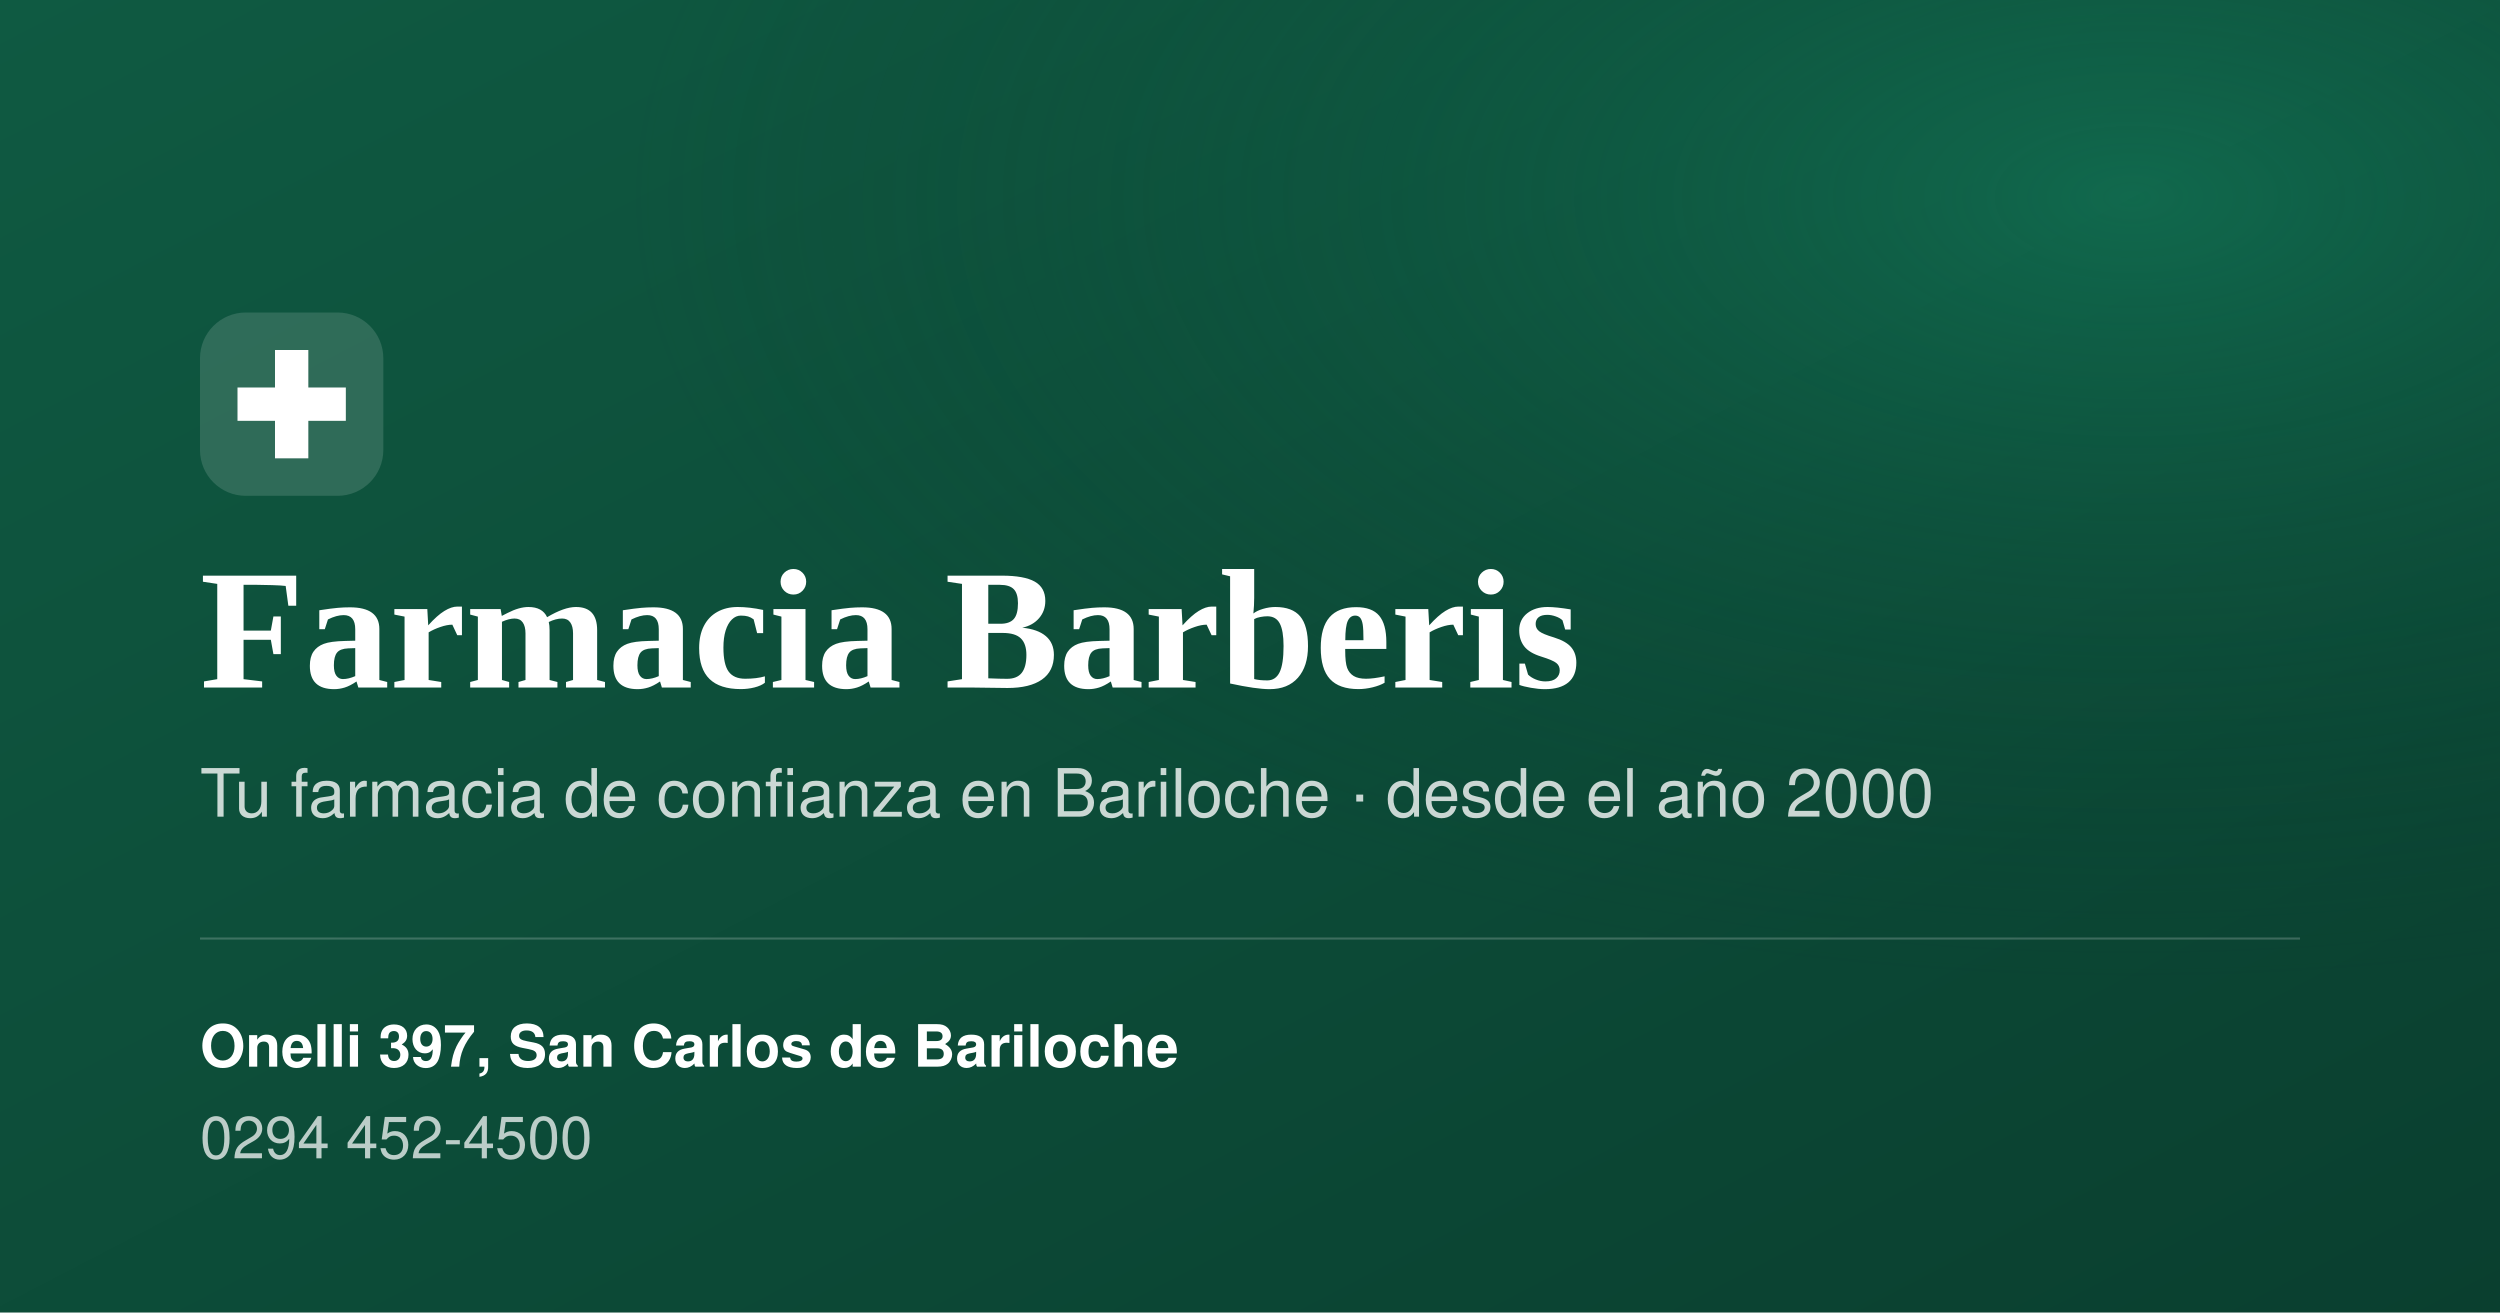
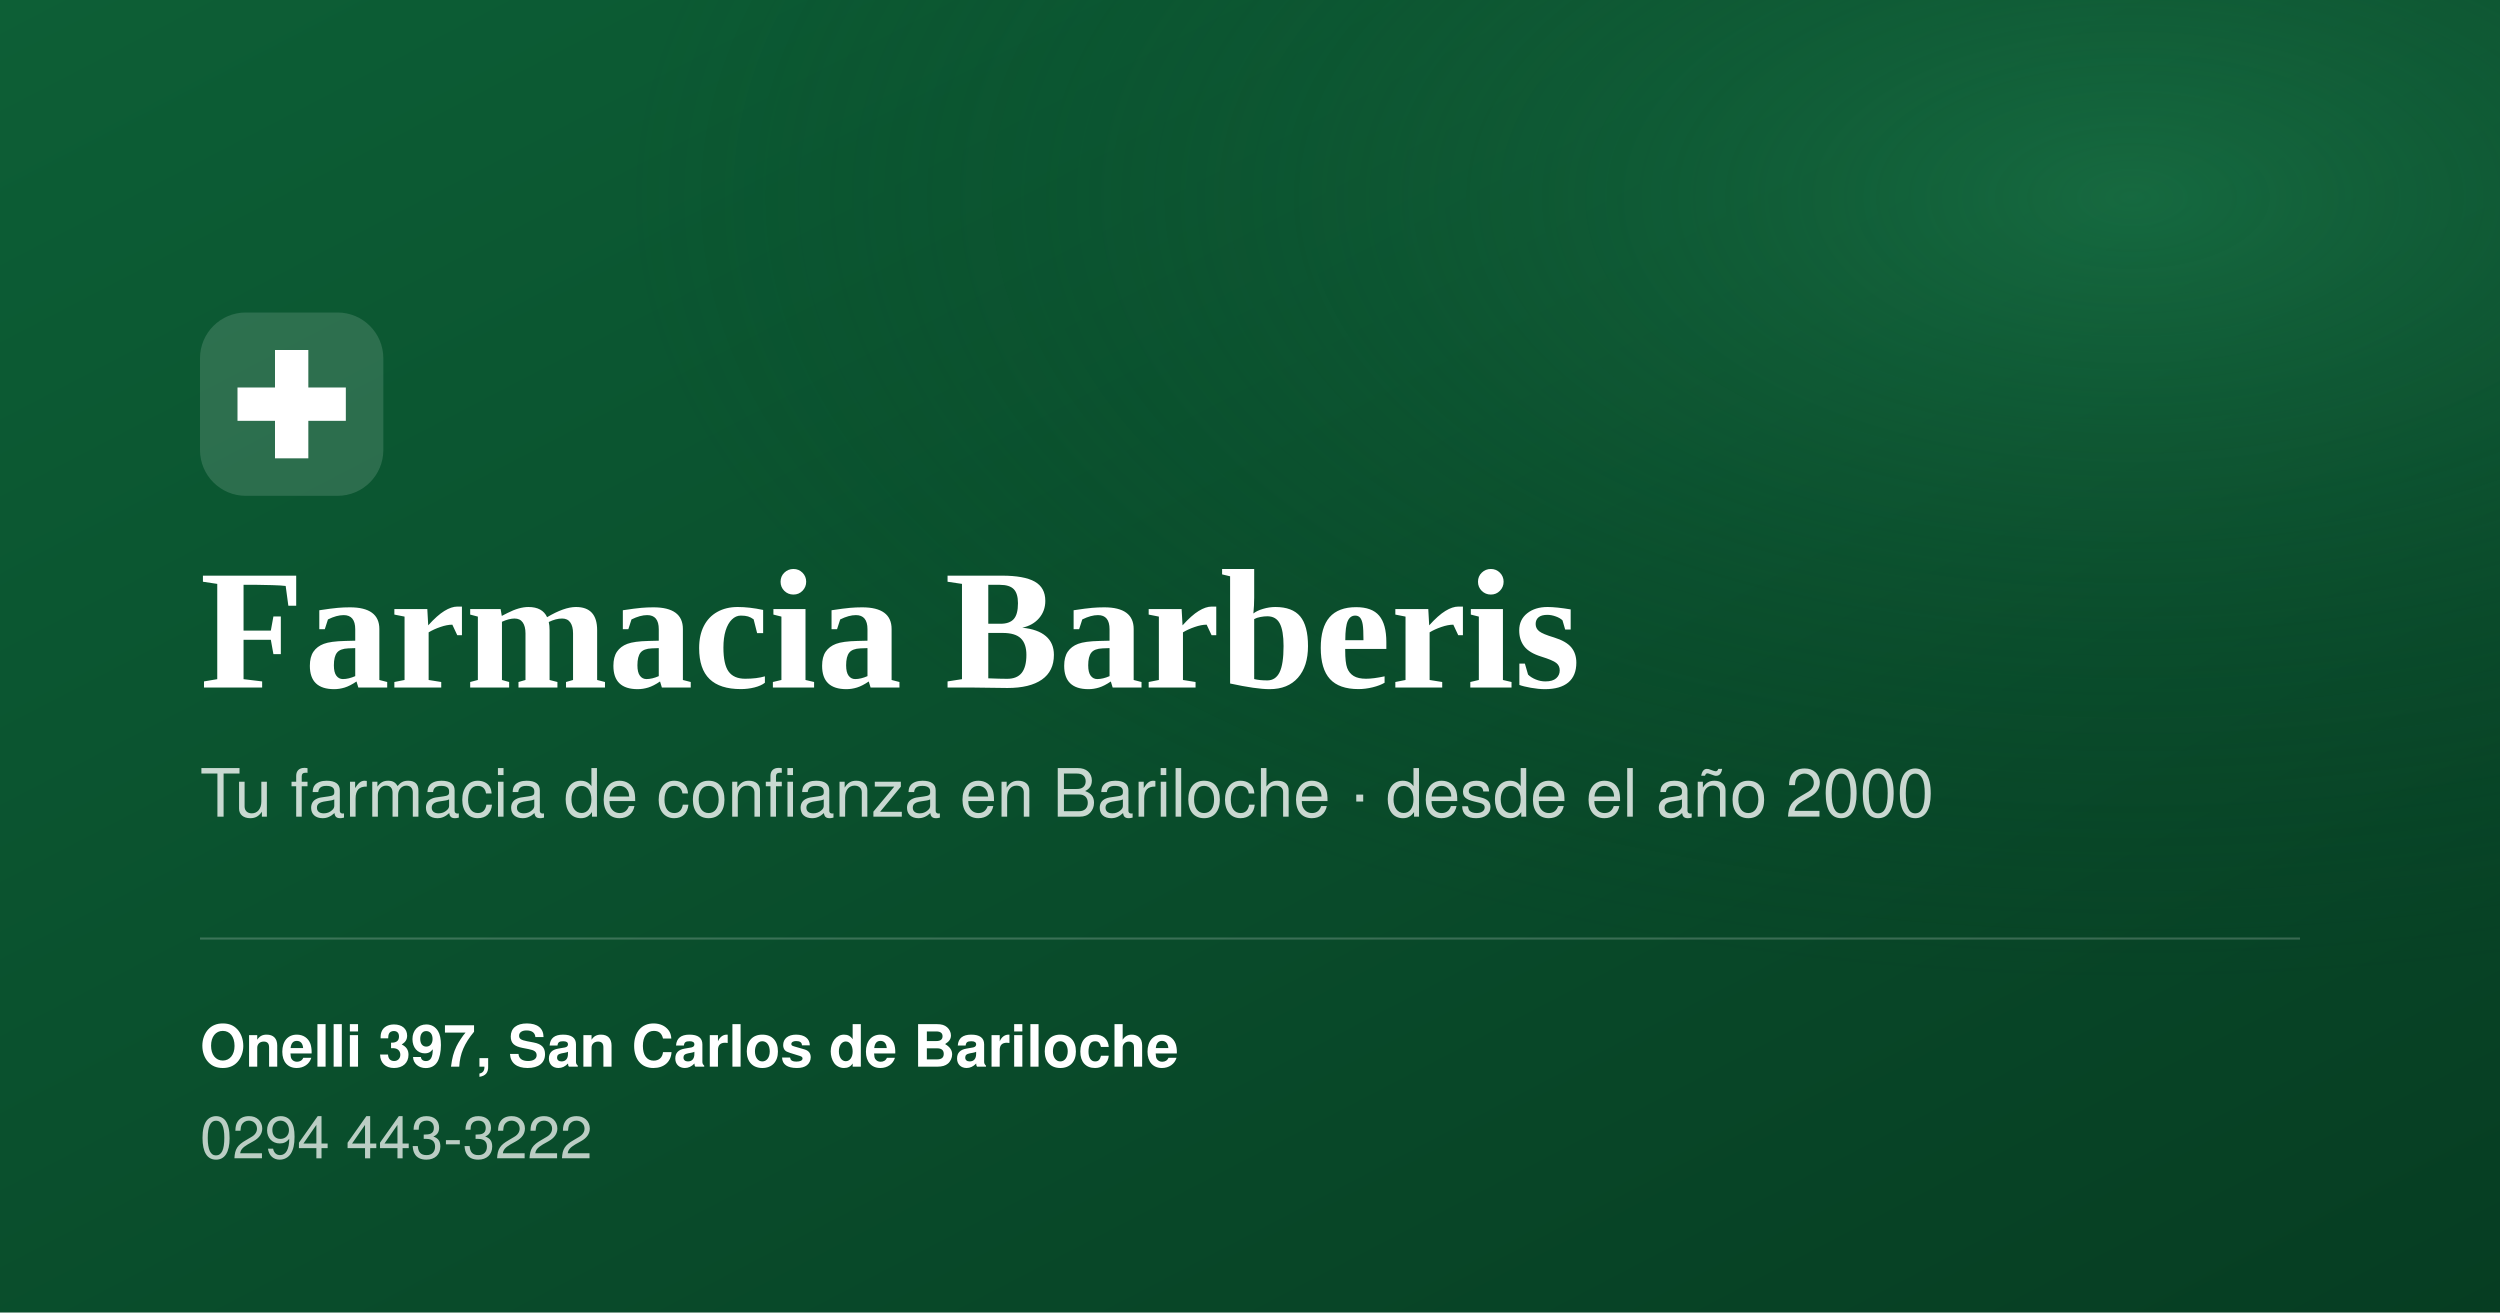
<svg xmlns="http://www.w3.org/2000/svg" viewBox="0 0 1200 630" width="1200" height="630">
  <defs>
    <linearGradient id="bg" x1="0" y1="0" x2="1" y2="1">
-       <stop offset="0" stop-color="#0f5a42" />
-       <stop offset="1" stop-color="#0a3f2f" />
+       <stop offset="0" stop-color="#0d5f36" />
+       <stop offset="1" stop-color="#063d22" />
    </linearGradient>
    <radialGradient id="glow" cx="0.85" cy="0.15" r="0.6">
-       <stop offset="0" stop-color="#14805e" stop-opacity="0.55" />
-       <stop offset="1" stop-color="#0a3f2f" stop-opacity="0" />
+       <stop offset="0" stop-color="#208050" stop-opacity="0.55" />
+       <stop offset="1" stop-color="#063d22" stop-opacity="0" />
    </radialGradient>
  </defs>
  <rect width="1200" height="630" fill="url(#bg)" />
  <rect width="1200" height="630" fill="url(#glow)" />
  <g transform="translate(96 150)">
    <rect width="88" height="88" rx="22" fill="#ffffff" fill-opacity="0.14" />
    <path d="M36 18h16v18h18v16H52v18H36V52H18V36h18V18z" fill="#ffffff" />
  </g>
  <text x="96" y="330" font-family="Georgia, 'Times New Roman', serif" font-size="82" font-weight="600" fill="#ffffff">Farmacia Barberis</text>
  <text x="96" y="392" font-family="Helvetica, Arial, sans-serif" font-size="32" fill="#ffffff" fill-opacity="0.78">Tu farmacia de confianza en Bariloche · desde el año 2000</text>
  <rect x="96" y="450" width="1008" height="1" fill="#ffffff" fill-opacity="0.2" />
  <text x="96" y="512" font-family="Helvetica, Arial, sans-serif" font-size="28" font-weight="700" fill="#ffffff">Onelli 397, San Carlos de Bariloche</text>
-   <text x="96" y="556" font-family="Helvetica, Arial, sans-serif" font-size="28" fill="#ffffff" fill-opacity="0.72">0294 452-4500</text>
+   <text x="96" y="556" font-family="Helvetica, Arial, sans-serif" font-size="28" fill="#ffffff" fill-opacity="0.72">0294 443-3222</text>
</svg>
